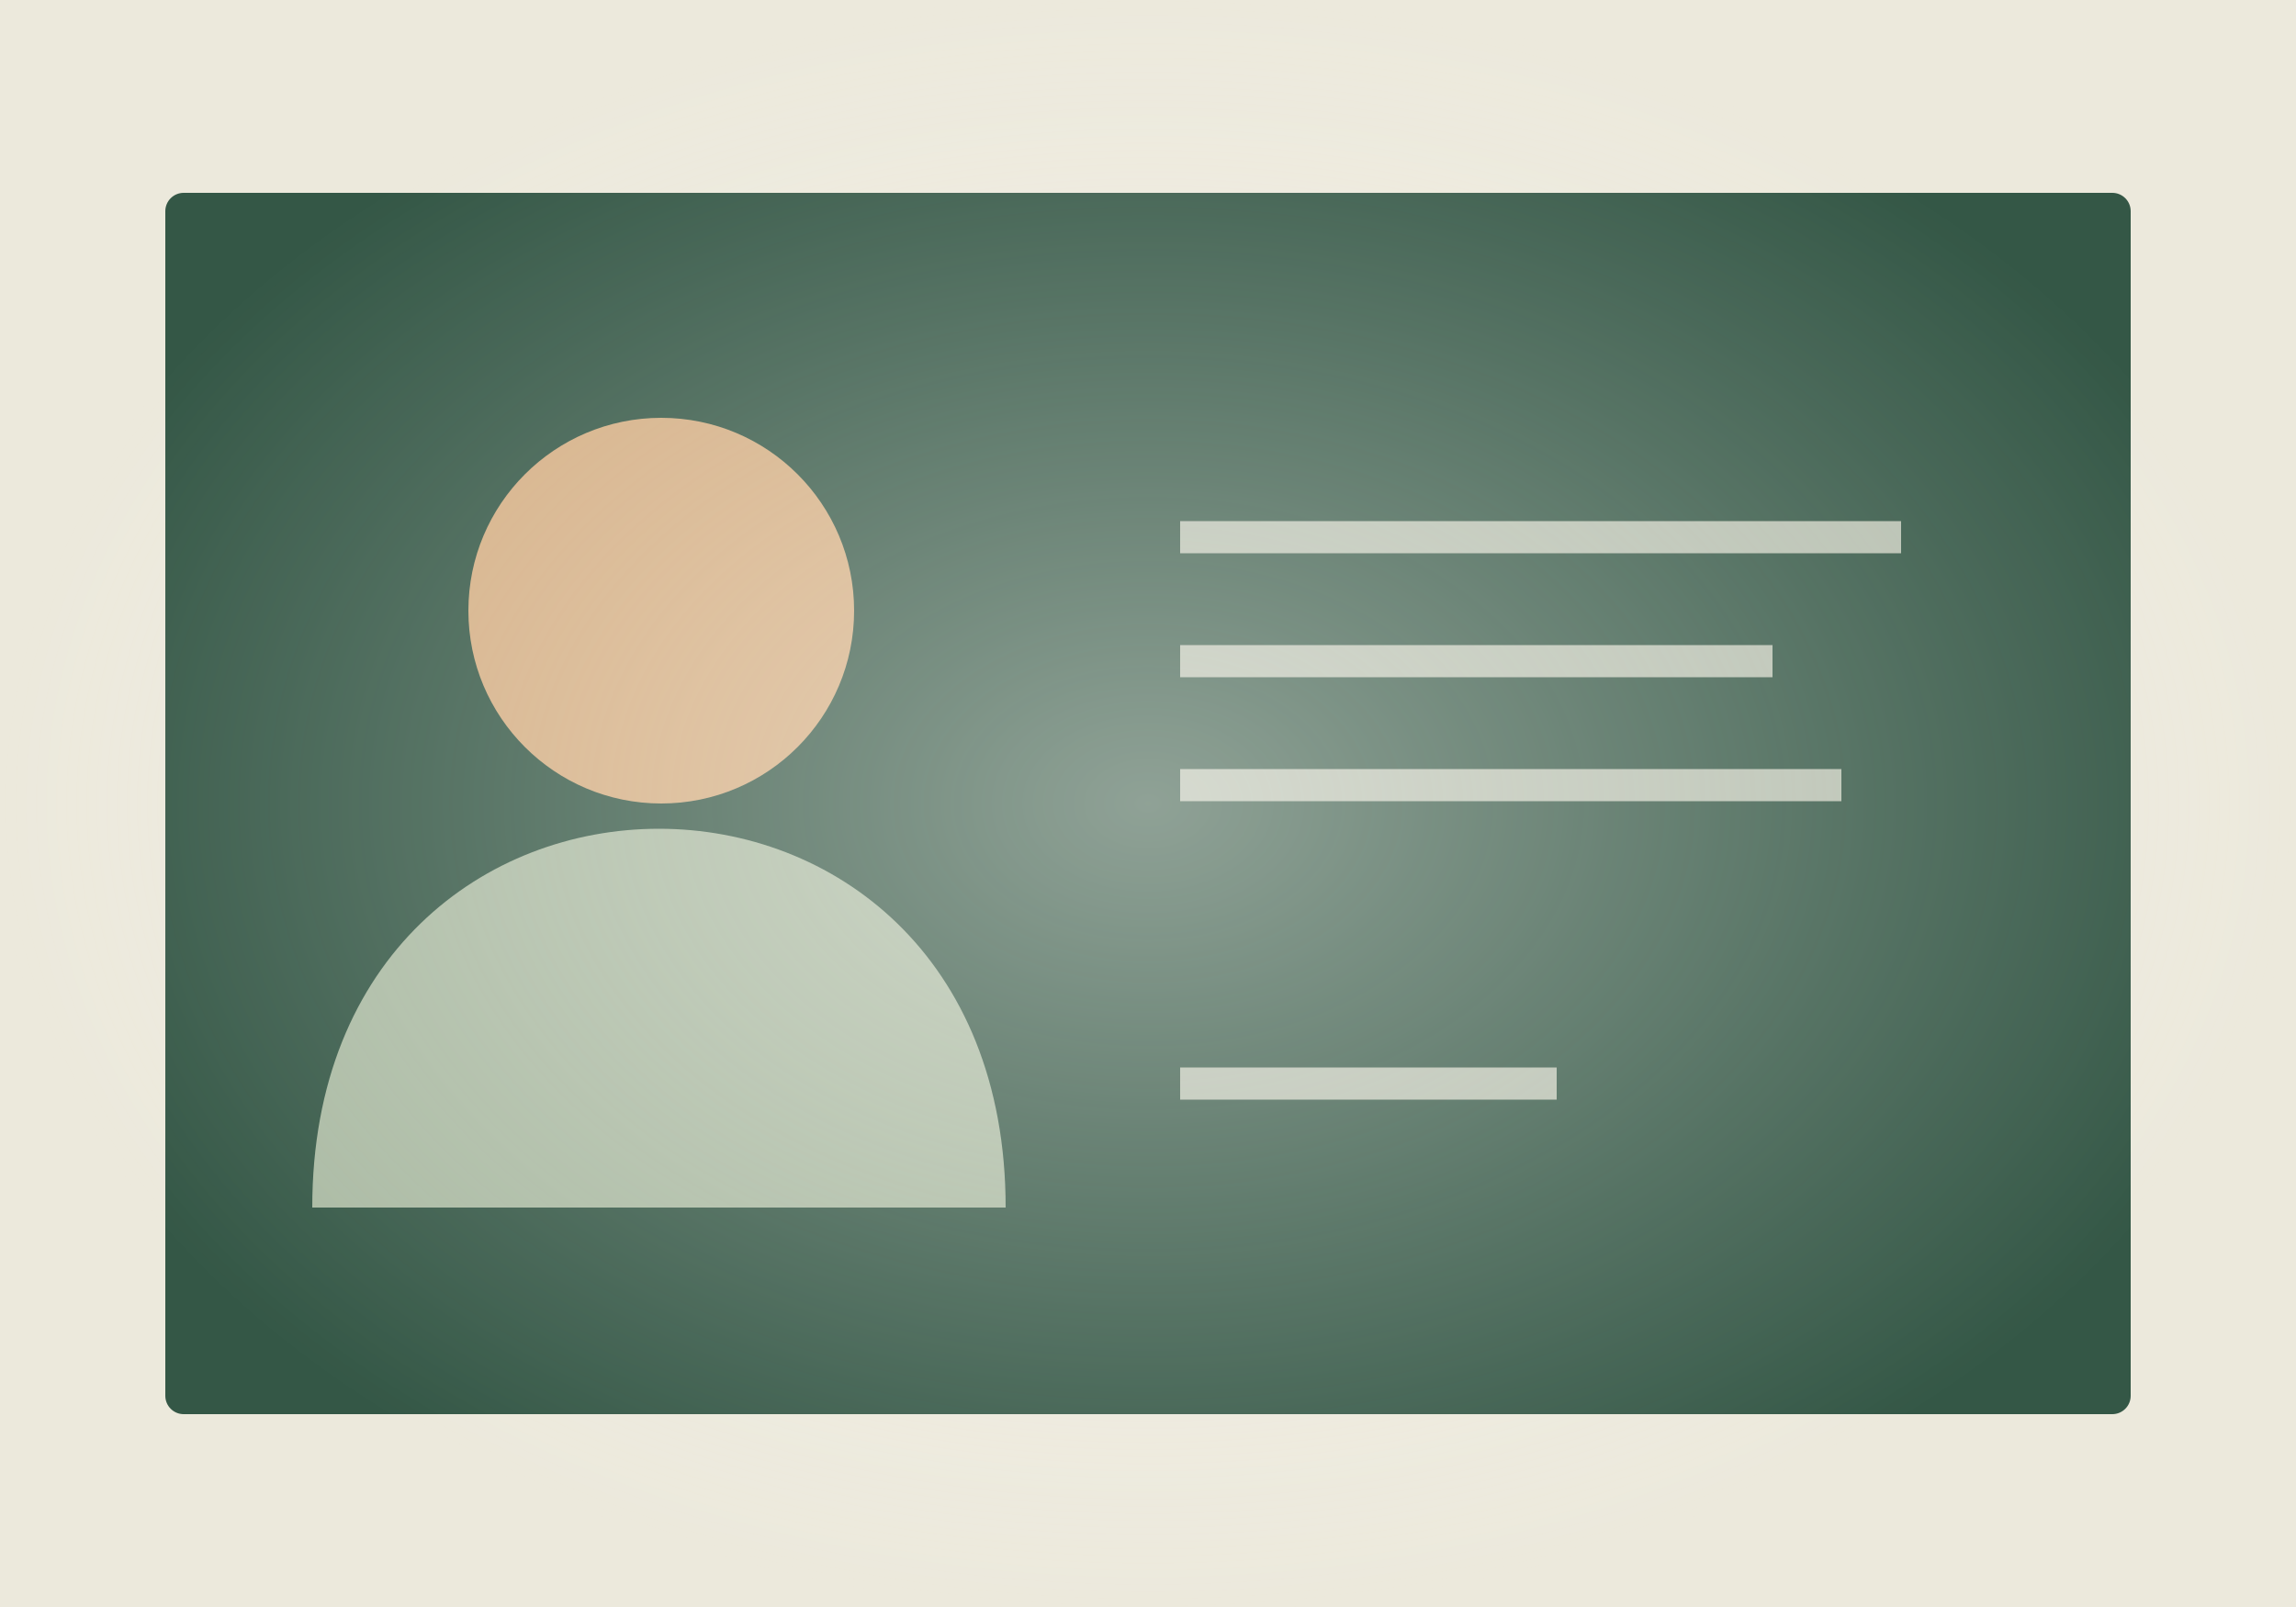
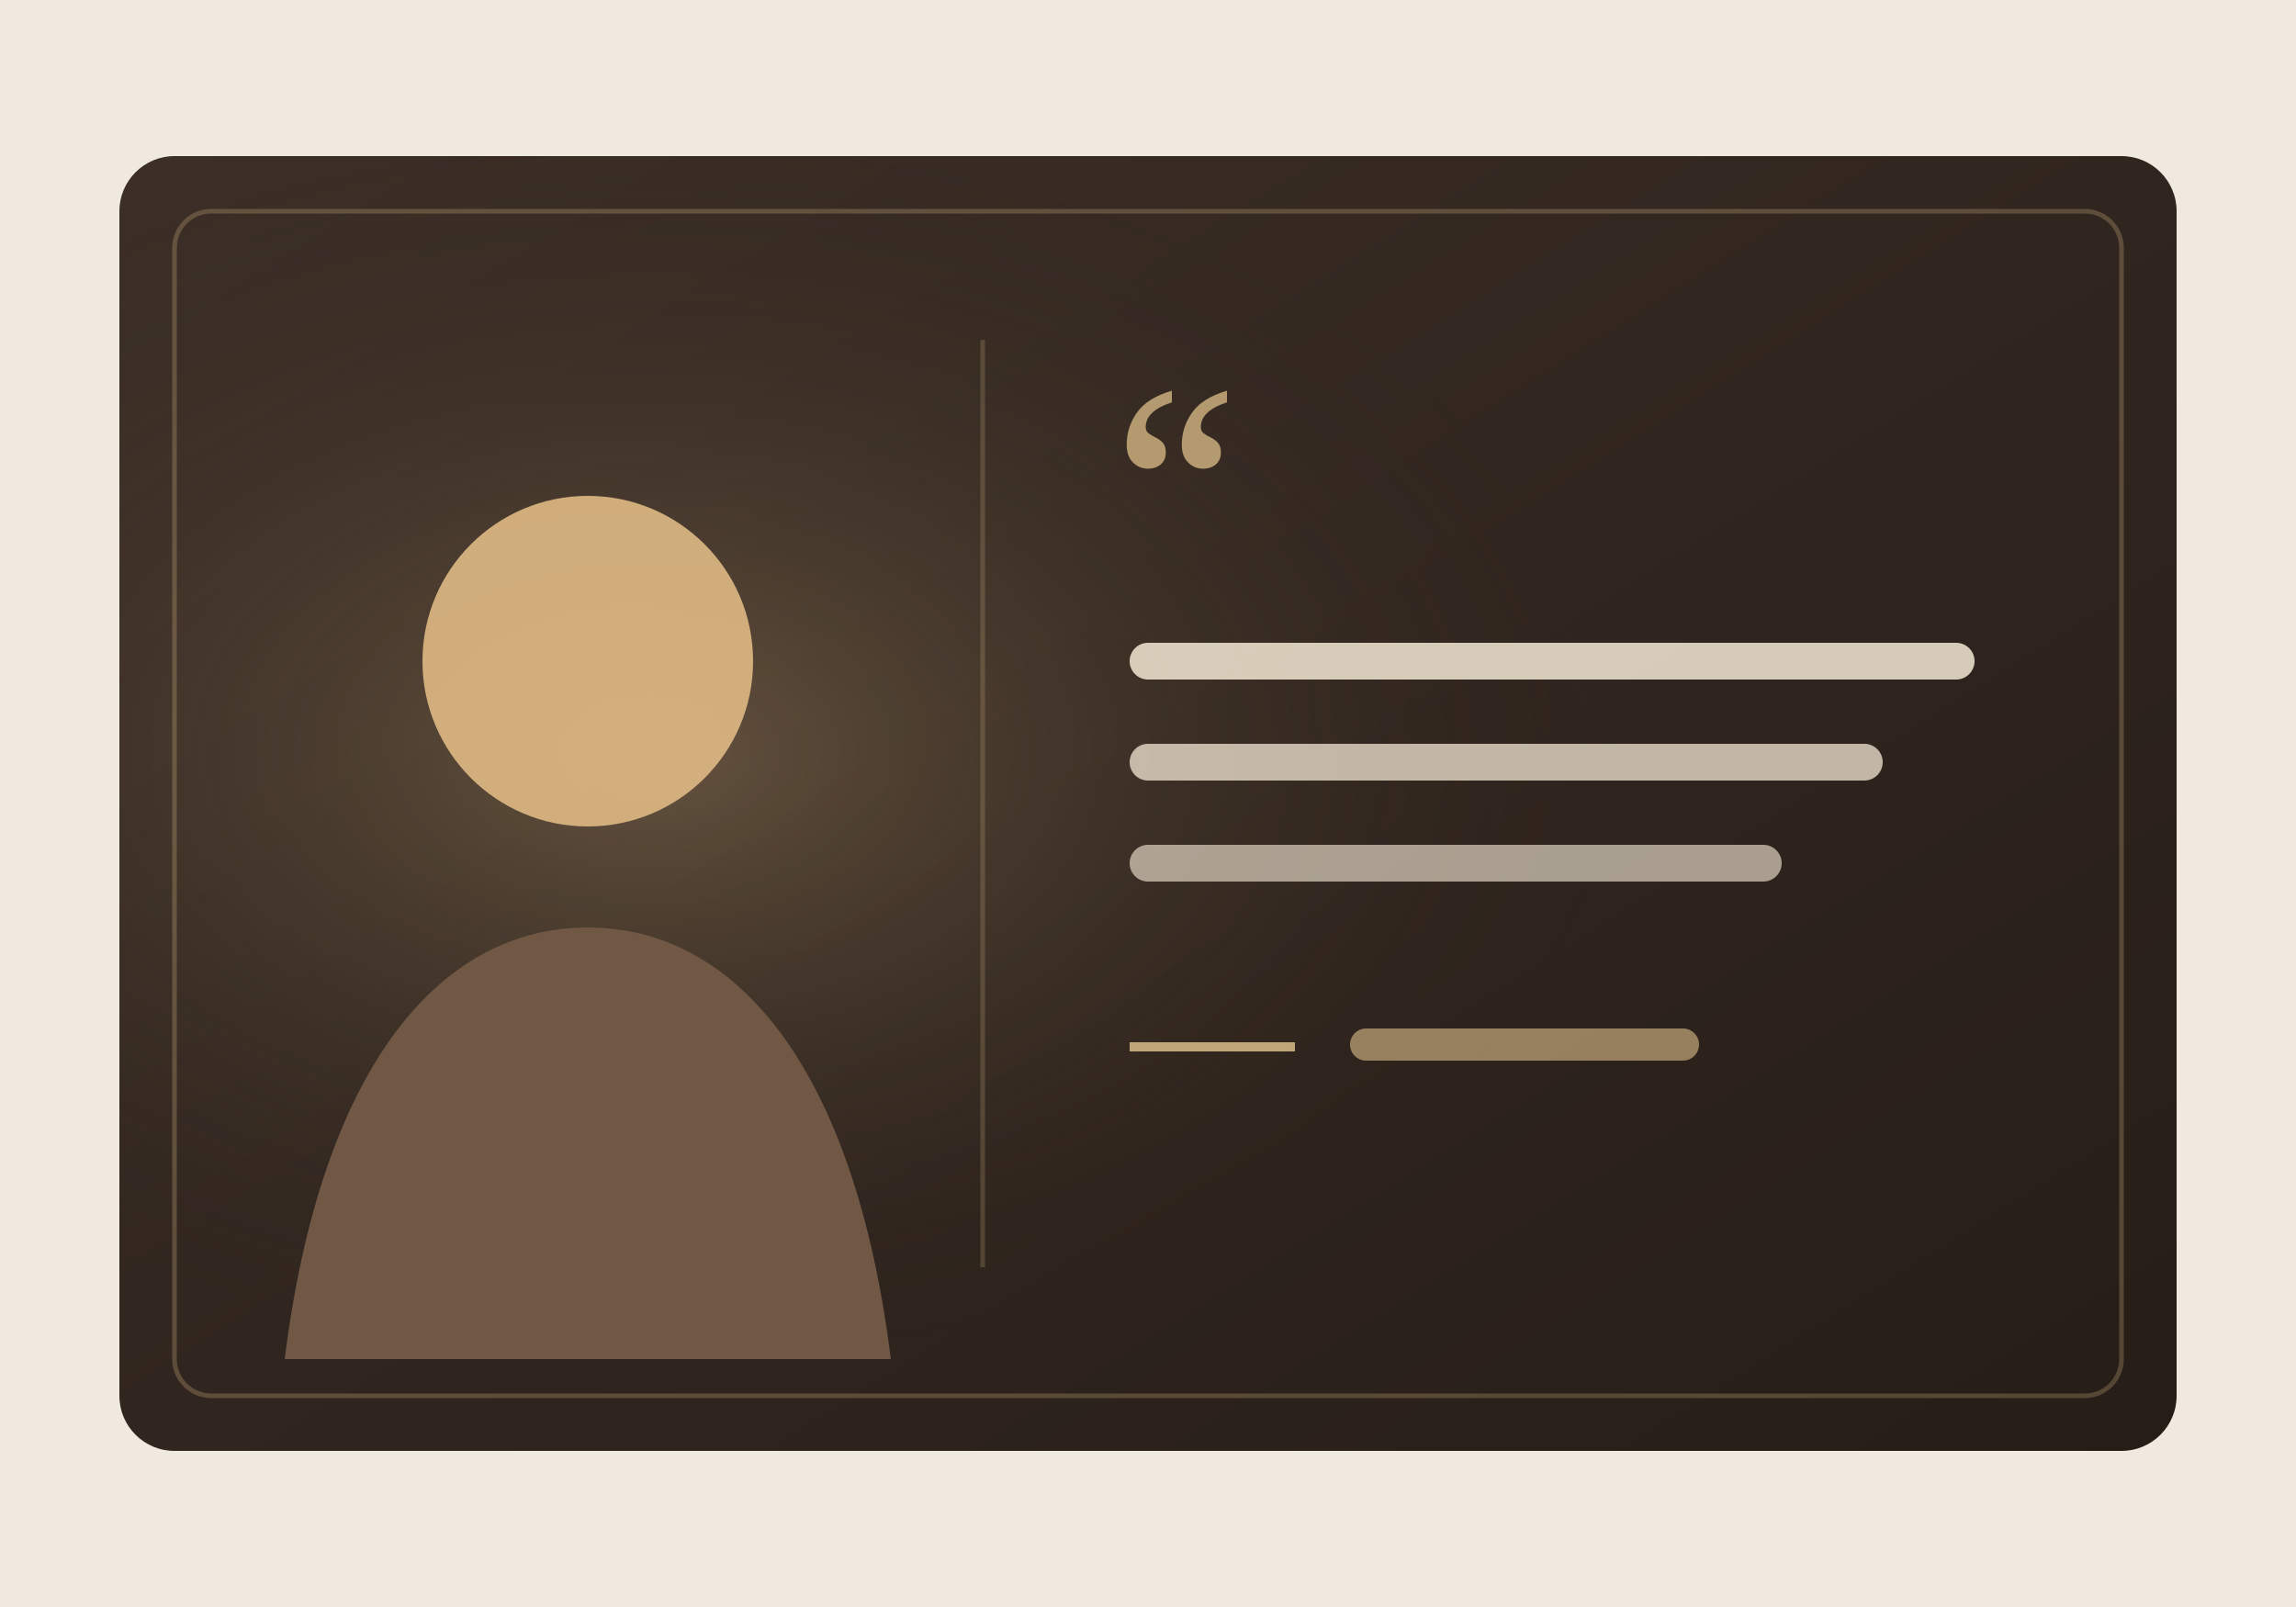
- <svg xmlns="http://www.w3.org/2000/svg" width="500" height="350" viewBox="0 0 500 350">
+ <svg xmlns="http://www.w3.org/2000/svg" width="500" height="350" viewBox="0 0 500 350" fill="none">
  <defs>
-     <linearGradient id="glass" x1="0" x2="1">
-       <stop stop-color="#d3ad82" stop-opacity=".5" />
-       <stop offset=".5" stop-color="#d3ad82" />
-       <stop offset="1" stop-color="#345746" stop-opacity=".8" />
+     <linearGradient id="espresso" x1="0" y1="0" x2="1" y2="1">
+       <stop offset="0%" stop-color="#3c2f27" />
+       <stop offset="100%" stop-color="#261d17" />
    </linearGradient>
-     <radialGradient id="light">
-       <stop stop-color="#fffdf8" stop-opacity=".45" />
-       <stop offset="1" stop-color="#fffdf8" stop-opacity="0" />
+     <radialGradient id="goldWarm" cx="26%" cy="46%" r="48%">
+       <stop offset="0%" stop-color="#e5c28b" stop-opacity="0.28" />
+       <stop offset="100%" stop-color="#261d17" stop-opacity="0" />
    </radialGradient>
  </defs>
-   <rect width="500" height="350" fill="#ece9dc" />
-   <rect x="36" y="42" width="428" height="266" rx="4" fill="#345746" />
-   <circle cx="144" cy="133" r="42" fill="#d3ad82" />
-   <path d="M68 263c0-110 151-110 151 0" fill="#a9b9a2" />
-   <path d="M257 117h157m-157 27h129m-129 27h144m-144 65h82" stroke="#ece9dc" stroke-width="7" opacity=".7" />
-   <rect width="500" height="350" fill="url(#light)" />
+   <rect width="500" height="350" fill="#efe9df" />
+   <rect x="26" y="34" width="448" height="282" rx="12" fill="url(#espresso)" />
+   <rect x="26" y="34" width="448" height="282" rx="12" fill="url(#goldWarm)" />
+   <rect x="38" y="46" width="424" height="258" rx="8" stroke="#e4c58e" stroke-opacity="0.25" stroke-width="1" />
+   <circle cx="128" cy="144" r="36" fill="#dfb984" opacity="0.9" />
+   <path d="M62 296c8-64 34-94 66-94s58 30 66 94Z" fill="#705845" />
+   <line x1="214" y1="74" x2="214" y2="276" stroke="#e4c58e" stroke-opacity="0.2" stroke-width="1" />
+   <text x="242" y="128" fill="#e4c58e" font-family="Georgia,serif" font-size="60" opacity="0.72">“</text>
+   <rect x="246" y="140" width="184" height="8" rx="4" fill="#f5ead6" opacity="0.84" />
+   <rect x="246" y="162" width="164" height="8" rx="4" fill="#f5ead6" opacity="0.74" />
+   <rect x="246" y="184" width="142" height="8" rx="4" fill="#f5ead6" opacity="0.62" />
+   <line x1="246" y1="228" x2="282" y2="228" stroke="#e4c58e" stroke-width="2" opacity="0.8" />
+   <rect x="294" y="224" width="76" height="7" rx="3.5" fill="#e4c58e" opacity="0.58" />
</svg>
